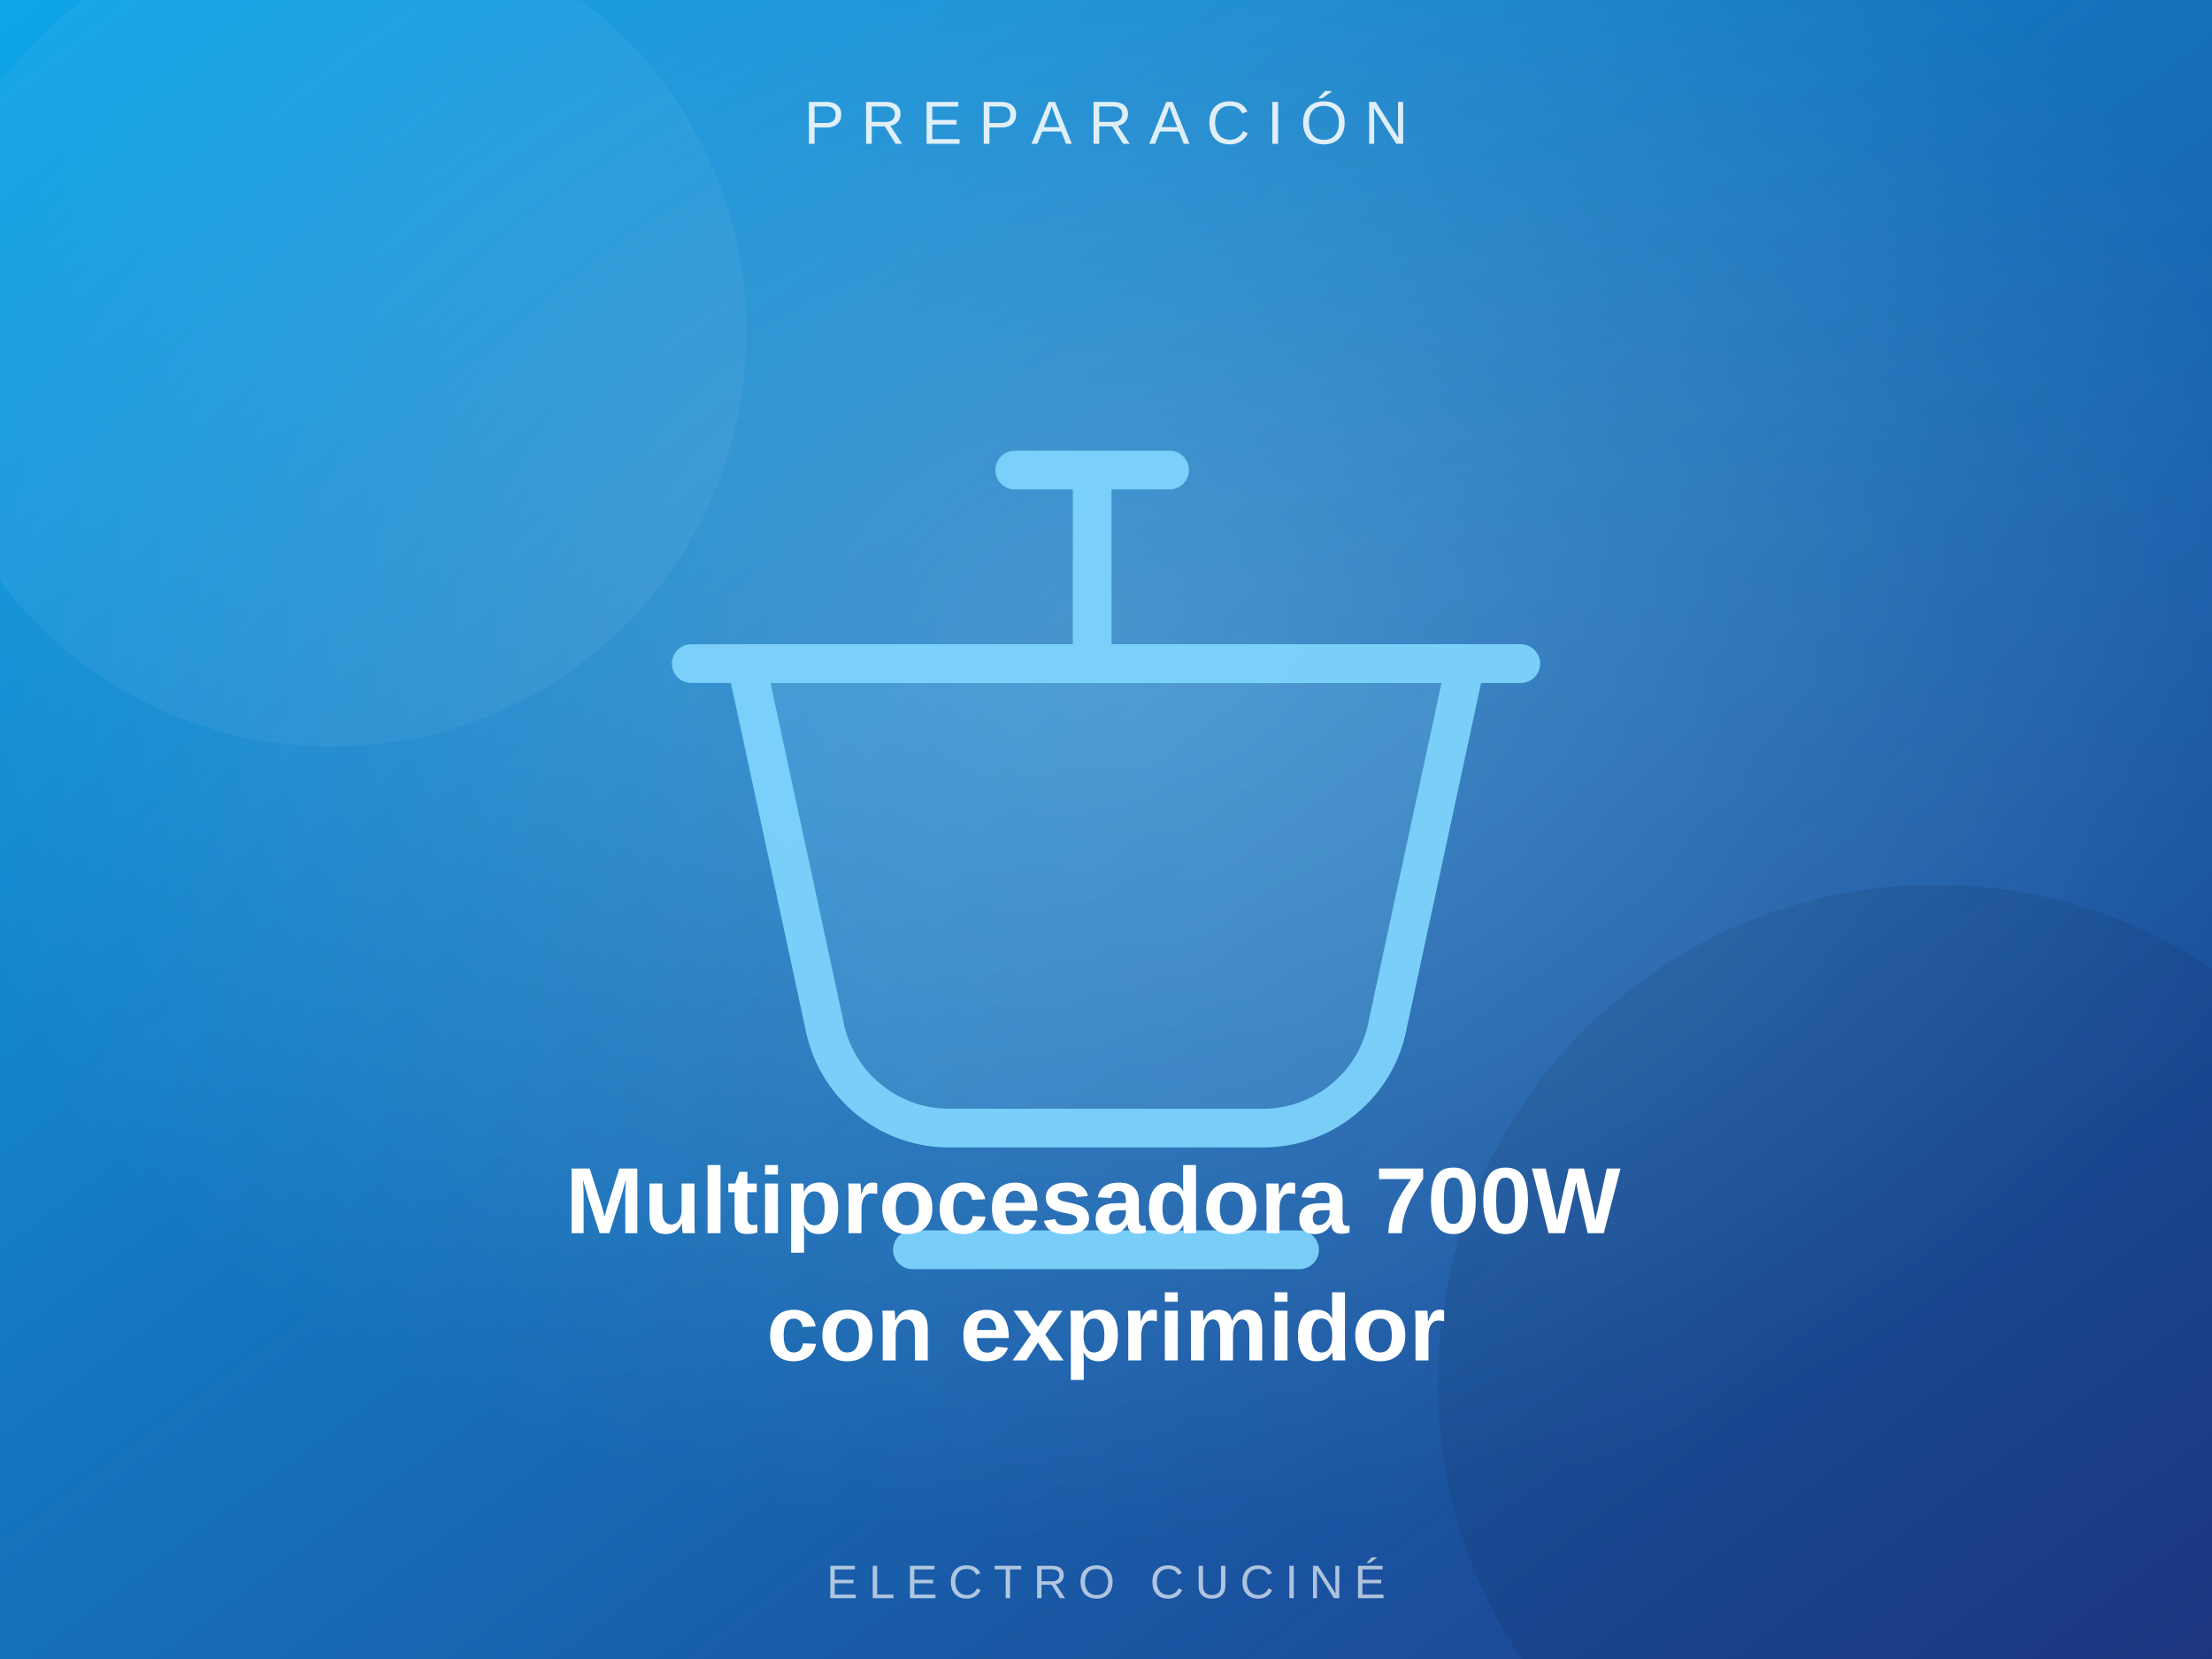
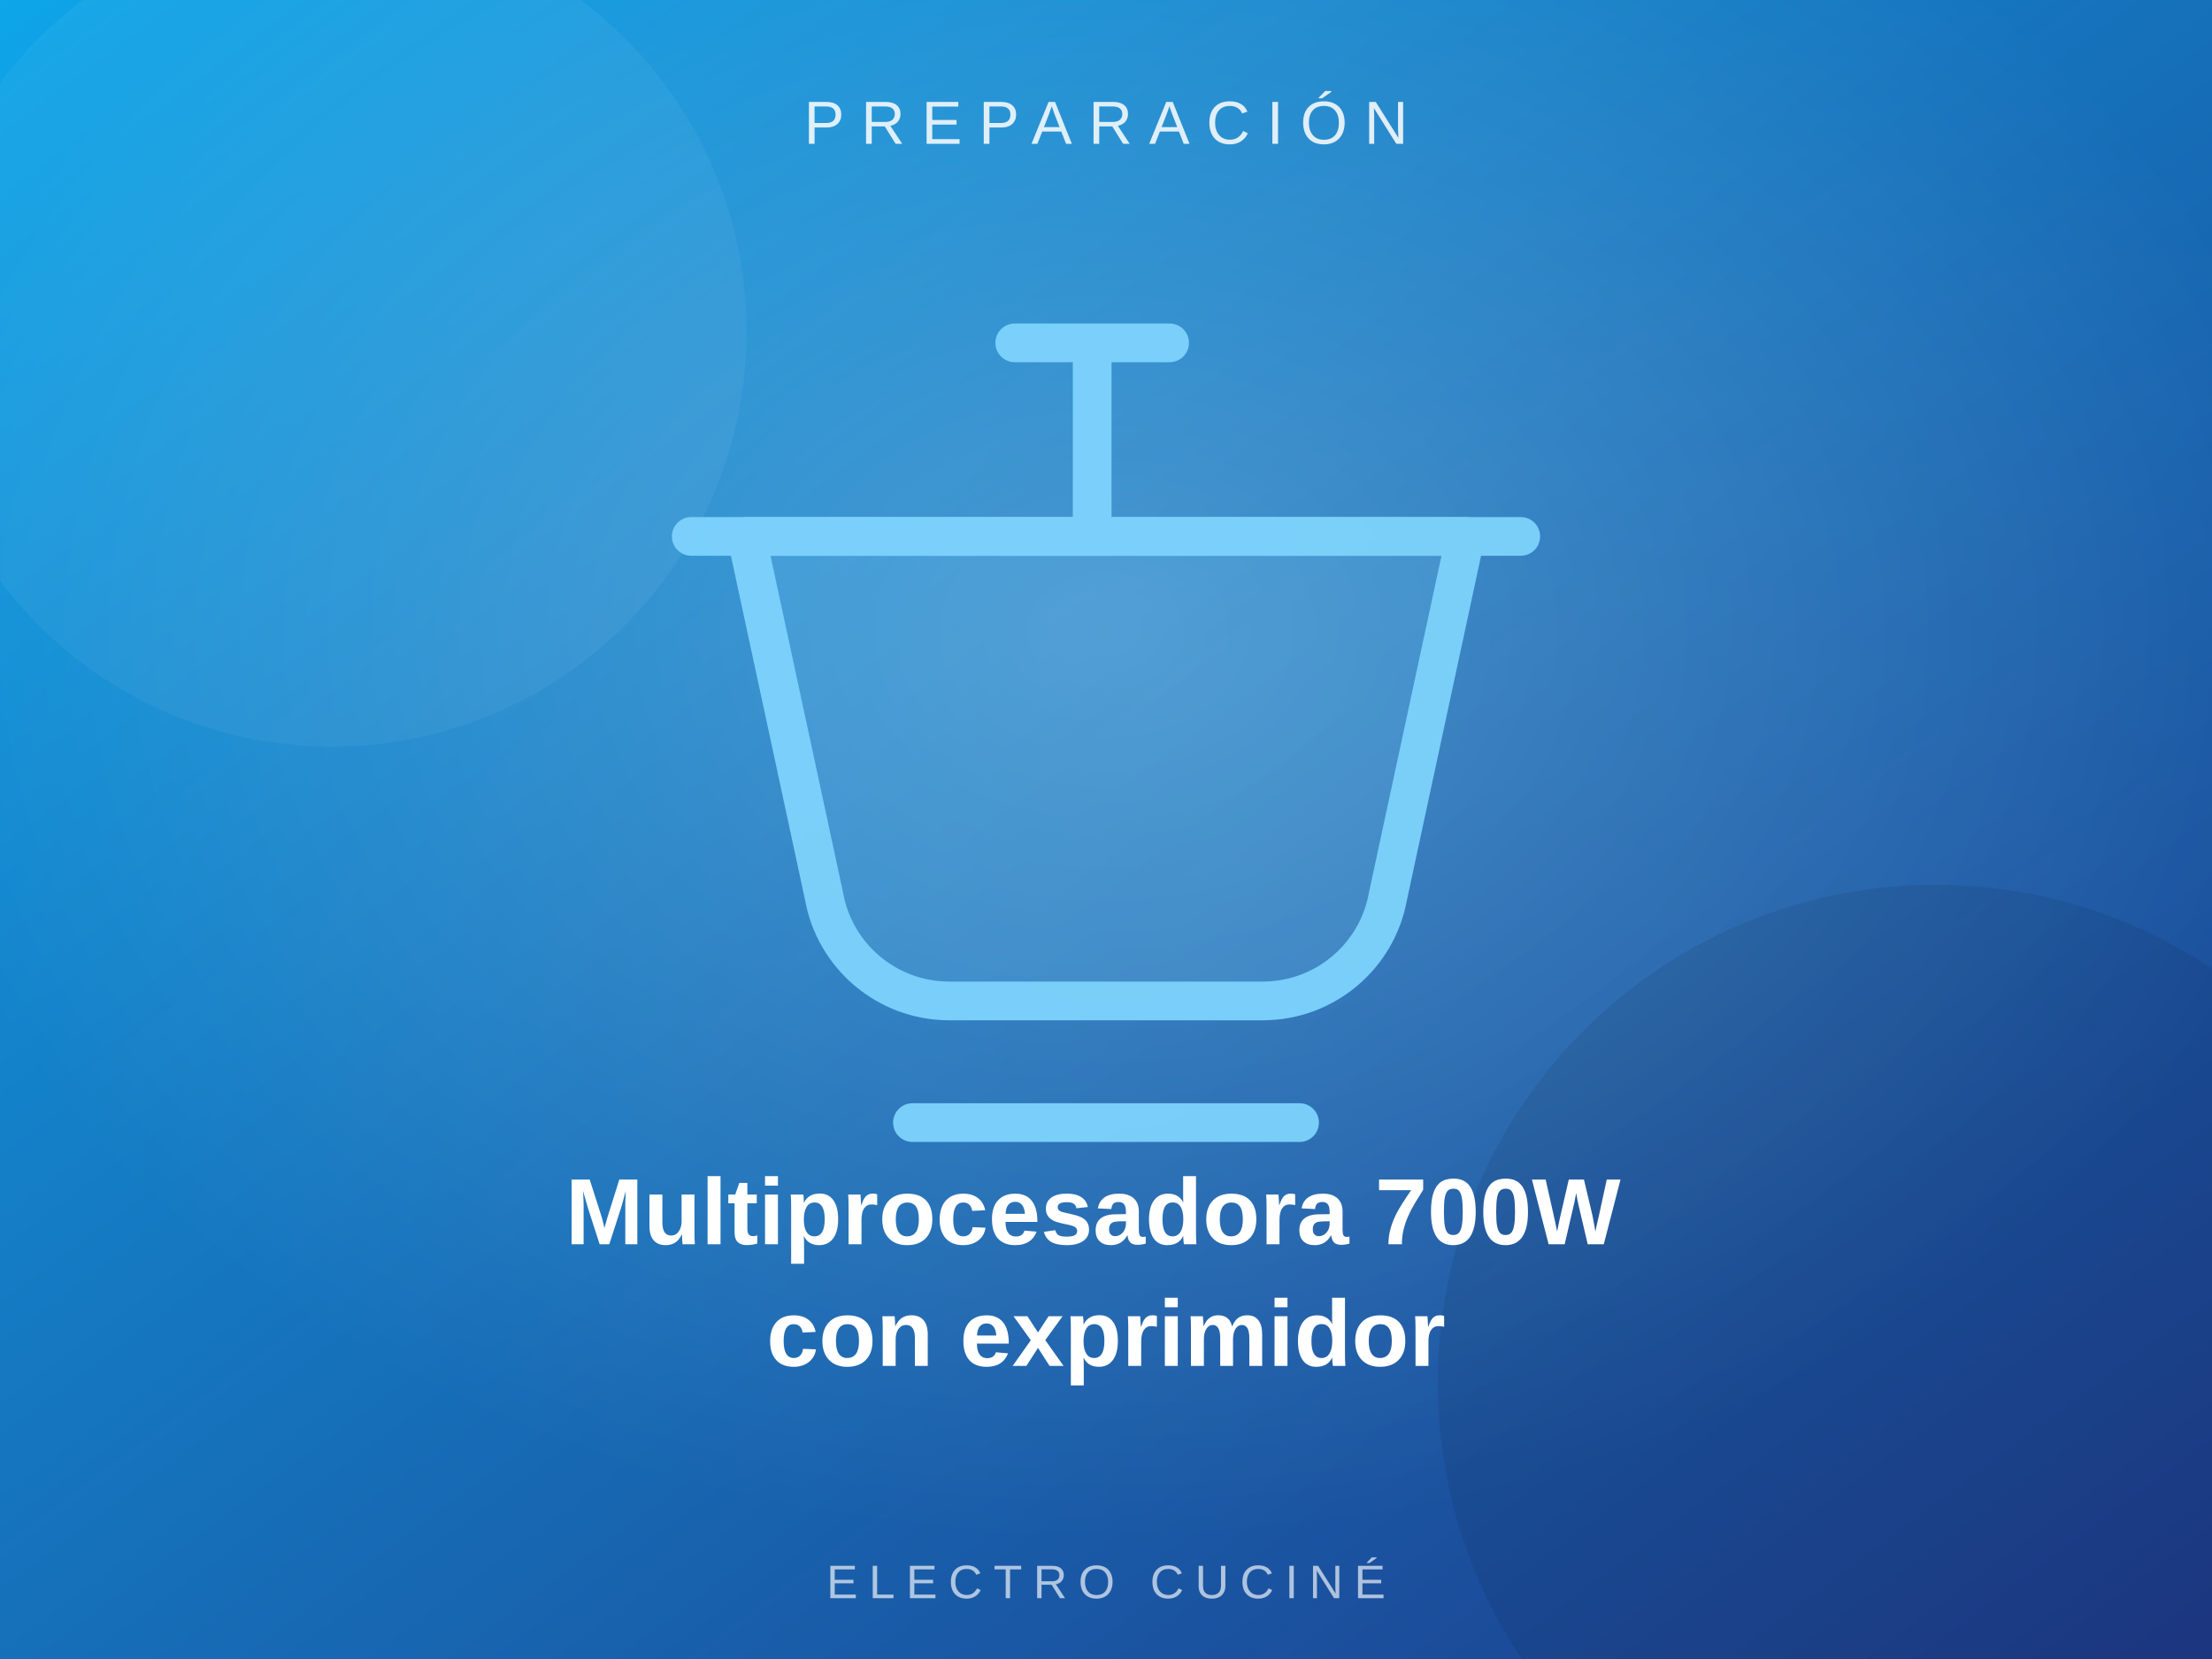
<svg xmlns="http://www.w3.org/2000/svg" viewBox="0 0 800 600" role="img" aria-label="Multiprocesadora 700W con exprimidor">
  <defs>
    <linearGradient id="fondo" x1="0" y1="0" x2="1" y2="1">
      <stop offset="0" stop-color="#0ea5e9" />
      <stop offset="1" stop-color="#1e3a8a" />
    </linearGradient>
    <radialGradient id="halo" cx="0.5" cy="0.38" r="0.55">
      <stop offset="0" stop-color="#ffffff" stop-opacity="0.22" />
      <stop offset="1" stop-color="#ffffff" stop-opacity="0" />
    </radialGradient>
  </defs>
  <rect width="800" height="600" fill="url(#fondo)" />
  <rect width="800" height="600" fill="url(#halo)" />
  <circle cx="120" cy="120" r="150" fill="#ffffff" fill-opacity="0.05" />
  <circle cx="700" cy="500" r="180" fill="#000000" fill-opacity="0.08" />
  <text x="400" y="52" text-anchor="middle" font-family="Arial, Helvetica, sans-serif" font-size="22" letter-spacing="6" fill="#ffffff" fill-opacity="0.85">PREPARACIÓN</text>
-   <g stroke="#7dd3fc" stroke-width="14" stroke-linecap="round" stroke-linejoin="round" fill="none" opacity="0.95">
+   <g transform="translate(0, -46)" stroke="#7dd3fc" stroke-width="14" stroke-linecap="round" stroke-linejoin="round" fill="none" opacity="0.95">
    <path d="M270 240 h260 l-28 130 a46 46 0 0 1 -45 38 h-114 a46 46 0 0 1 -45 -38 z" fill="#7dd3fc" fill-opacity="0.18" />
    <path d="M250 240 h300" />
    <path d="M395 240 v-70 m-28 0 h56" />
    <path d="M330 452 h140" />
  </g>
  <text text-anchor="middle" font-family="Arial, Helvetica, sans-serif" font-weight="700" font-size="34" fill="#ffffff">
-     <tspan x="400" y="446">Multiprocesadora 700W</tspan>
-     <tspan x="400" y="492">con exprimidor</tspan>
+     <tspan x="400" y="450">Multiprocesadora 700W</tspan>
+     <tspan x="400" y="494">con exprimidor</tspan>
  </text>
  <text x="400" y="578" text-anchor="middle" font-family="Arial, Helvetica, sans-serif" font-size="17" letter-spacing="4" fill="#ffffff" fill-opacity="0.65">ELECTRO CUCINÉ</text>
</svg>
